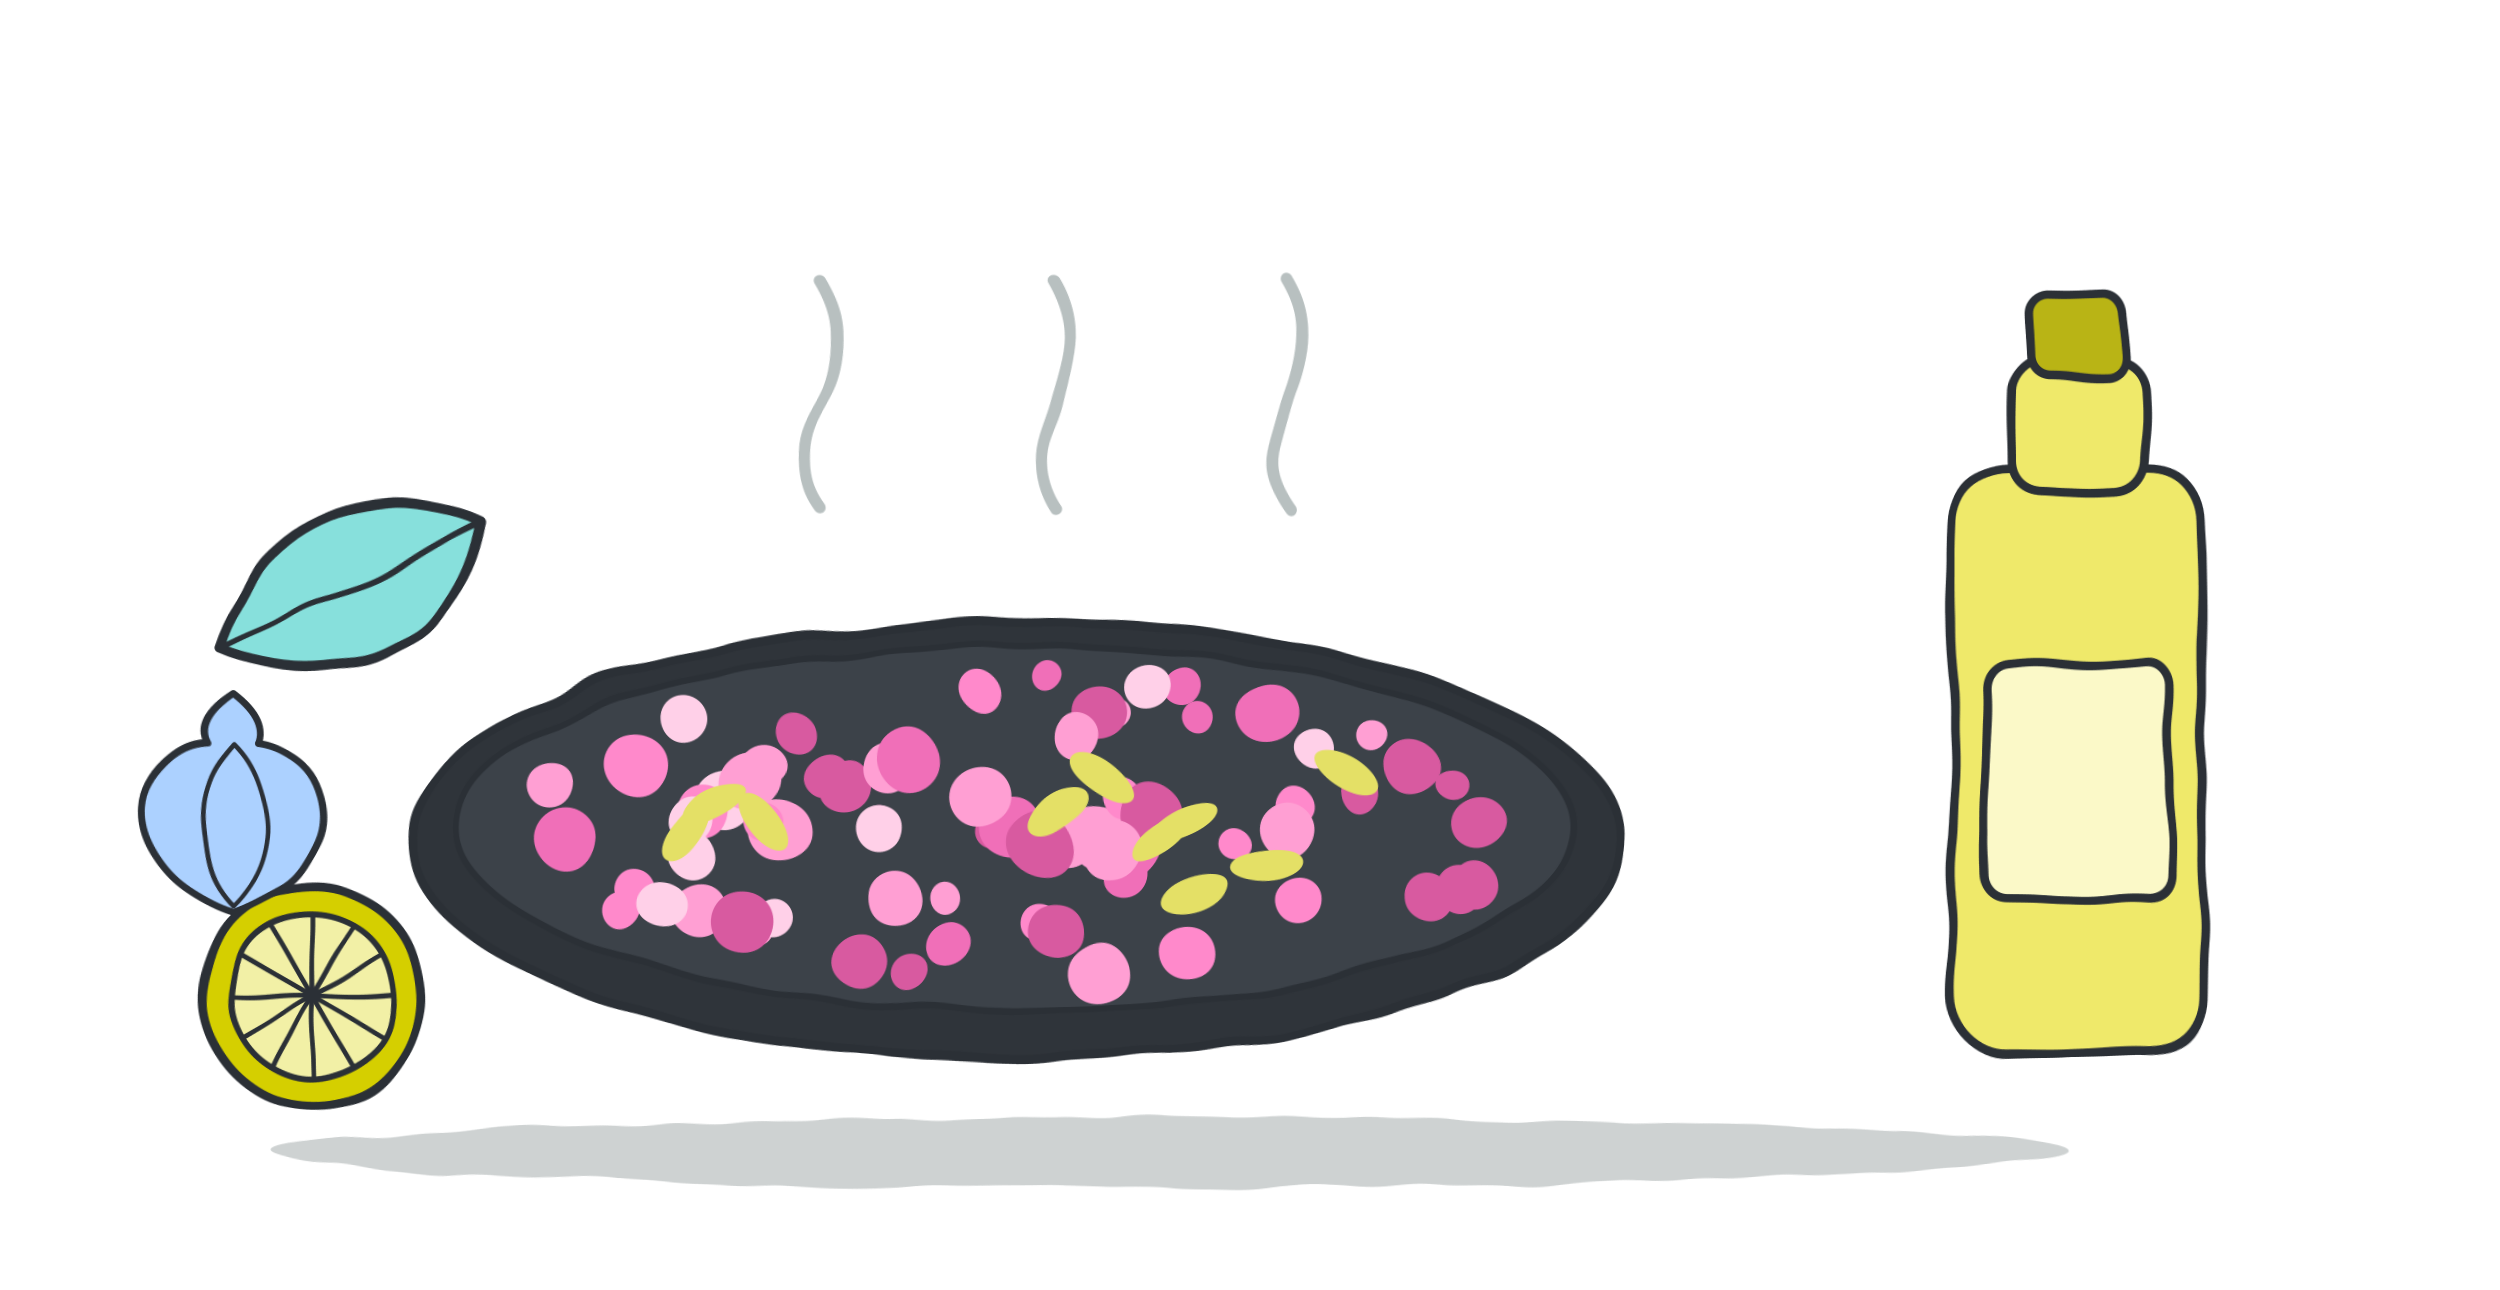
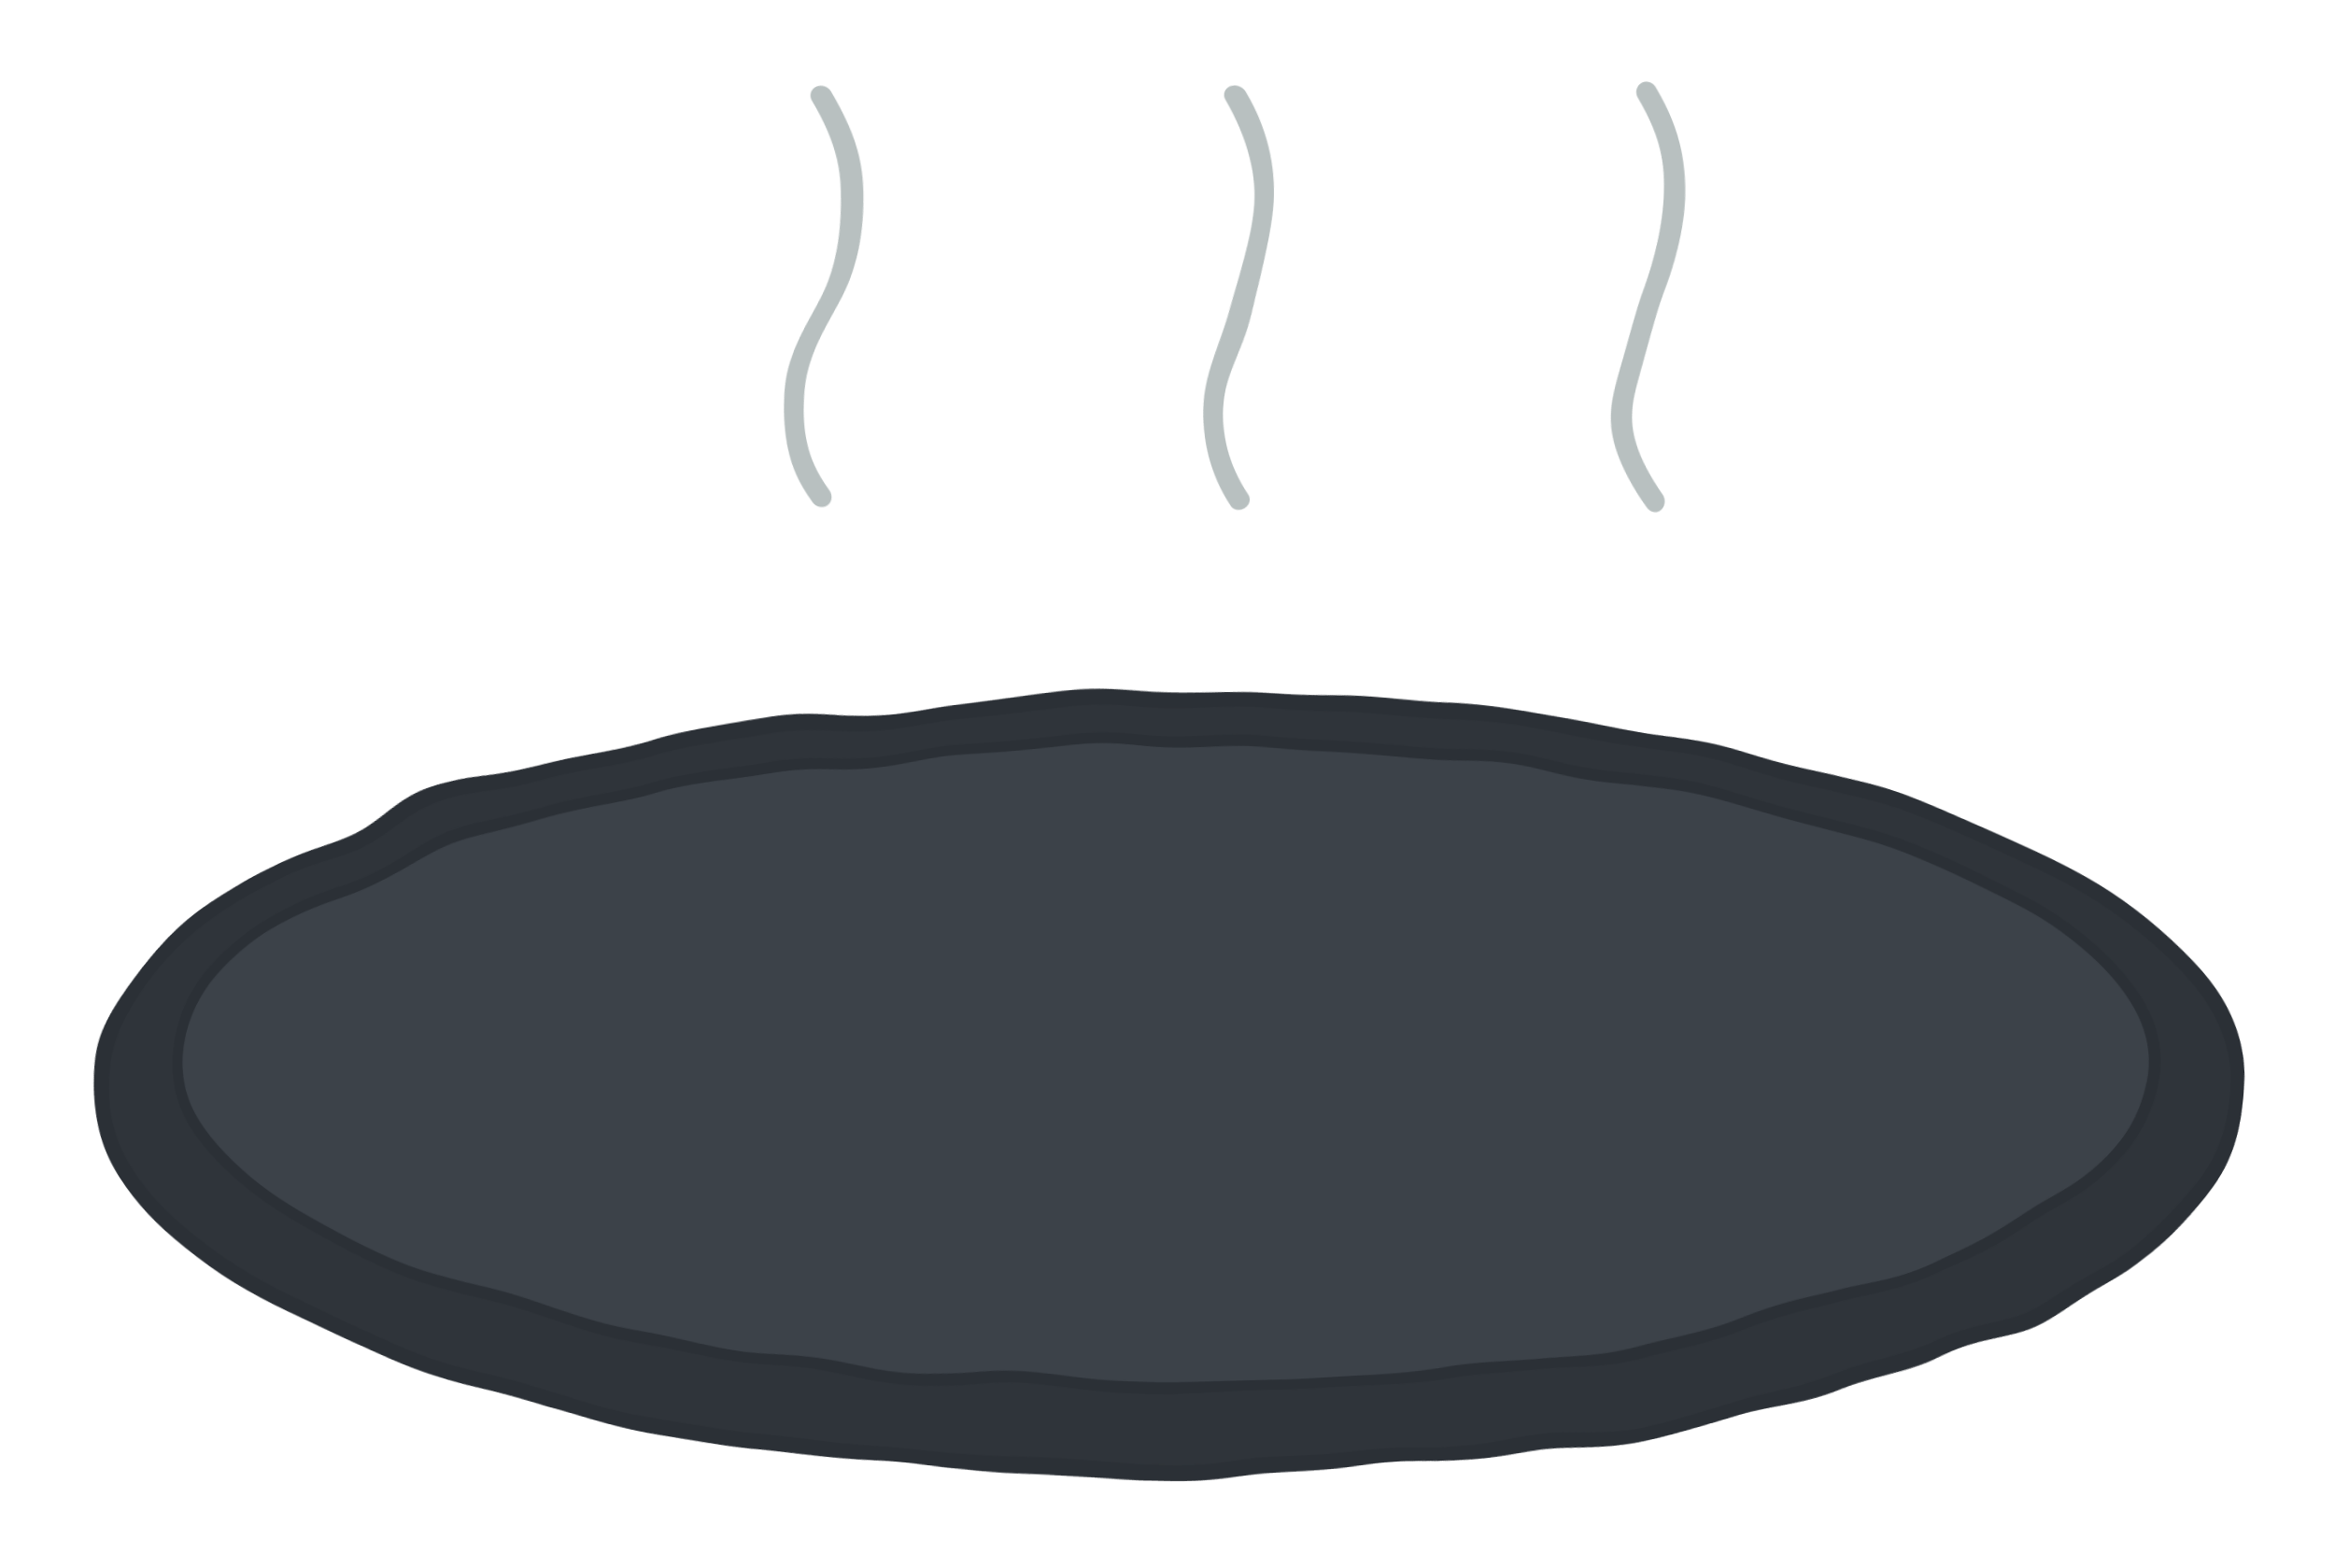
- <svg xmlns="http://www.w3.org/2000/svg" viewBox="0 0 640 330" fill="none">
+ <svg xmlns="http://www.w3.org/2000/svg" viewBox="91 58 338 227" fill="none">
  <style>
.steam{animation:steam 2.6s ease-in-out infinite;transform-box:fill-box;transform-origin:50% 100%}
.steam2{animation-delay:.8s}.steam3{animation-delay:1.6s}
@keyframes steam{0%{opacity:0;transform:translateY(14px) scaleY(.8)}40%{opacity:.9}100%{opacity:0;transform:translateY(-18px) scaleY(1.15)}}
.toss{animation:toss 1.1s ease-in-out infinite;transform-box:fill-box;transform-origin:50% 100%}
@keyframes toss{0%,100%{transform:translateY(0) rotate(0)}50%{transform:translateY(-9px) rotate(2deg)}}
.whirl{animation:whirl 1.2s ease-in-out infinite;transform-box:fill-box;transform-origin:50% 50%}
@keyframes whirl{0%,100%{transform:translateX(-7px) skewX(-4deg)}50%{transform:translateX(7px) skewX(4deg)}}
.bob{animation:bob 2.2s ease-in-out infinite;transform-box:fill-box;transform-origin:50% 100%}
@keyframes bob{0%,100%{transform:translateY(0) rotate(-3deg)}50%{transform:translateY(-8px) rotate(3deg)}}
.sway{animation:sway 3s ease-in-out infinite;transform-box:fill-box;transform-origin:0% 100%}
@keyframes sway{0%,100%{transform:rotate(-3deg)}50%{transform:rotate(4deg)}}
@media (prefers-reduced-motion:reduce){*{animation:none!important}}
</style>
  <defs>
    <filter id="paper" x="-5%" y="-5%" width="110%" height="110%">
      <feTurbulence type="fractalNoise" baseFrequency="0.035" numOctaves="2" seed="3" result="n" />
      <feDisplacementMap in="SourceGraphic" in2="n" scale="4" />
    </filter>
    <filter id="grain">
      <feTurbulence type="fractalNoise" baseFrequency="0.9" numOctaves="2" seed="8" />
      <feColorMatrix values="0 0 0 0 0.45  0 0 0 0 0.35  0 0 0 0 0.28  0 0 0 0.10 0" />
      <feComposite in2="SourceGraphic" operator="in" />
    </filter>
  </defs>
  <g filter="url(#paper)" stroke="#2b3036" stroke-width="2.2" stroke-linecap="round" stroke-linejoin="round">
-     <ellipse cx="300" cy="295" rx="230" ry="9" fill="#ced2d2" stroke="none" />
    <ellipse cx="260" cy="215" rx="155.0" ry="55.8" fill="#2f343a" />
    <ellipse cx="260" cy="212" rx="143.0" ry="46.8" fill="#3c4249" stroke-width="1.6" />
-     <g class="toss">
-       <circle cx="272" cy="213" r="8" fill="#ff9fd3" stroke="none" />
-       <circle cx="145" cy="215" r="8" fill="#f06fb8" stroke="none" />
-       <circle cx="281" cy="214" r="8" fill="#ff9fd3" stroke="none" />
-       <circle cx="242" cy="230" r="4" fill="#ff9fd3" stroke="none" />
-       <circle cx="331" cy="206" r="5" fill="#ff89cb" stroke="none" />
-       <circle cx="179" cy="233" r="7" fill="#ff9fd3" stroke="none" />
-       <circle cx="366" cy="230" r="6" fill="#d85aa0" stroke="none" />
-       <circle cx="329" cy="212" r="7" fill="#ff9fd3" stroke="none" />
-       <circle cx="175" cy="184" r="6" fill="#ffd0e8" stroke="none" />
-       <circle cx="163" cy="228" r="5" fill="#ff89cb" stroke="none" />
-       <circle cx="287" cy="204" r="5" fill="#ff89cb" stroke="none" />
-       <circle cx="200" cy="213" r="8" fill="#ff9fd3" stroke="none" />
-       <circle cx="259" cy="211" r="6" fill="#ff9fd3" stroke="none" />
-       <circle cx="186" cy="205" r="8" fill="#ffd0e8" stroke="none" />
-       <circle cx="180" cy="208" r="7" fill="#ff89cb" stroke="none" />
-       <circle cx="194" cy="238" r="4" fill="#ff9fd3" stroke="none" />
-       <circle cx="216" cy="201" r="7" fill="#d85aa0" stroke="none" />
-       <circle cx="220" cy="246" r="7" fill="#d85aa0" stroke="none" />
-       <circle cx="211" cy="198" r="6" fill="#d85aa0" stroke="none" />
-       <circle cx="198" cy="235" r="5" fill="#ffd0e8" stroke="none" />
-       <circle cx="289" cy="217" r="8" fill="#f06fb8" stroke="none" />
-       <circle cx="233" cy="249" r="5" fill="#d85aa0" stroke="none" />
-       <circle cx="286" cy="183" r="4" fill="#ff9fd3" stroke="none" />
-       <circle cx="160" cy="234" r="5" fill="#ff89cb" stroke="none" />
-       <circle cx="227" cy="197" r="6" fill="#ff9fd3" stroke="none" />
-       <circle cx="195" cy="197" r="4" fill="#ff89cb" stroke="none" />
-       <circle cx="303" cy="176" r="5" fill="#f06fb8" stroke="none" />
-       <circle cx="192" cy="200" r="8" fill="#ff9fd3" stroke="none" />
-       <circle cx="268" cy="173" r="4" fill="#f06fb8" stroke="none" />
-       <circle cx="203" cy="187" r="5" fill="#d85aa0" stroke="none" />
-       <circle cx="282" cy="183" r="7" fill="#d85aa0" stroke="none" />
-       <circle cx="266" cy="236" r="5" fill="#ff89cb" stroke="none" />
-       <circle cx="190" cy="236" r="8" fill="#d85aa0" stroke="none" />
-       <circle cx="379" cy="211" r="7" fill="#d85aa0" stroke="none" />
-       <circle cx="170" cy="232" r="6" fill="#ffd0e8" stroke="none" />
-       <circle cx="255" cy="213" r="5" fill="#d85aa0" stroke="none" />
-       <circle cx="177" cy="219" r="6" fill="#ffd0e8" stroke="none" />
-       <circle cx="348" cy="203" r="5" fill="#d85aa0" stroke="none" />
-       <circle cx="374" cy="228" r="6" fill="#d85aa0" stroke="none" />
-       <circle cx="294" cy="176" r="6" fill="#ffd0e8" stroke="none" />
-       <circle cx="281" cy="249" r="8" fill="#ff9fd3" stroke="none" />
-       <circle cx="288" cy="224" r="6" fill="#f06fb8" stroke="none" />
-       <circle cx="294" cy="208" r="8" fill="#d85aa0" stroke="none" />
-       <circle cx="141" cy="201" r="6" fill="#ff9fd3" stroke="none" />
-       <circle cx="225" cy="210" r="4" fill="#f06fb8" stroke="none" />
-       <circle cx="316" cy="216" r="4" fill="#ff89cb" stroke="none" />
-       <circle cx="378" cy="227" r="6" fill="#d85aa0" stroke="none" />
-       <circle cx="337" cy="192" r="5" fill="#ffd0e8" stroke="none" />
-       <circle cx="372" cy="201" r="4" fill="#d85aa0" stroke="none" />
-       <circle cx="259" cy="212" r="8" fill="#f06fb8" stroke="none" />
-       <circle cx="225" cy="212" r="6" fill="#ffd0e8" stroke="none" />
-       <circle cx="196" cy="211" r="5" fill="#ff89cb" stroke="none" />
-       <circle cx="177" cy="210" r="6" fill="#ffd0e8" stroke="none" />
-       <circle cx="229" cy="230" r="7" fill="#ff9fd3" stroke="none" />
-       <circle cx="243" cy="242" r="6" fill="#f06fb8" stroke="none" />
-       <circle cx="284" cy="217" r="8" fill="#ff9fd3" stroke="none" />
-       <circle cx="270" cy="238" r="7" fill="#d85aa0" stroke="none" />
-       <circle cx="304" cy="244" r="7" fill="#ff89cb" stroke="none" />
-       <circle cx="325" cy="183" r="8" fill="#f06fb8" stroke="none" />
-       <circle cx="332" cy="230" r="6" fill="#ff89cb" stroke="none" />
-       <circle cx="362" cy="197" r="7" fill="#d85aa0" stroke="none" />
-       <circle cx="251" cy="177" r="5" fill="#ff89cb" stroke="none" />
-       <circle cx="163" cy="196" r="8" fill="#ff89cb" stroke="none" />
-       <circle cx="276" cy="189" r="6" fill="#ff9fd3" stroke="none" />
-       <circle cx="352" cy="189" r="4" fill="#ff9fd3" stroke="none" />
-       <circle cx="195" cy="196" r="6" fill="#ff9fd3" stroke="none" />
-       <circle cx="266" cy="216" r="8" fill="#d85aa0" stroke="none" />
-       <circle cx="307" cy="184" r="4" fill="#f06fb8" stroke="none" />
-       <circle cx="233" cy="195" r="8" fill="#f06fb8" stroke="none" />
-       <circle cx="251" cy="204" r="8" fill="#ff9fd3" stroke="none" />
-       <ellipse cx="183" cy="206" rx="9" ry="4" transform="rotate(-25 183 206)" fill="#e4e066" stroke="none" />
-       <ellipse cx="282" cy="199" rx="9" ry="4" transform="rotate(33 282 199)" fill="#e4e066" stroke="none" />
-       <ellipse cx="345" cy="198" rx="9" ry="4" transform="rotate(29 345 198)" fill="#e4e066" stroke="none" />
-       <ellipse cx="196" cy="211" rx="9" ry="4" transform="rotate(53 196 211)" fill="#e4e066" stroke="none" />
-       <ellipse cx="303" cy="210" rx="9" ry="4" transform="rotate(-22 303 210)" fill="#e4e066" stroke="none" />
-       <ellipse cx="324" cy="221" rx="9" ry="4" transform="rotate(-9 324 221)" fill="#e4e066" stroke="none" />
-       <ellipse cx="176" cy="213" rx="9" ry="4" transform="rotate(-52 176 213)" fill="#e4e066" stroke="none" />
-       <ellipse cx="306" cy="229" rx="9" ry="4" transform="rotate(-22 306 229)" fill="#e4e066" stroke="none" />
-       <ellipse cx="271" cy="208" rx="9" ry="4" transform="rotate(-34 271 208)" fill="#e4e066" stroke="none" />
-       <ellipse cx="297" cy="214" rx="9" ry="4" transform="rotate(-38 297 214)" fill="#e4e066" stroke="none" />
-     </g>
-     <rect x="500" y="120" width="64" height="150" rx="14" fill="#efe96a" />
-     <rect x="515" y="92" width="34" height="34" rx="8" fill="#efe96a" />
-     <rect x="520" y="76" width="24" height="20" rx="5" fill="#b9b415" />
-     <rect x="508" y="170" width="48" height="60" rx="6" fill="#fbf9c8" />
-     <g transform="translate(80 255) scale(1.0)">
-       <ellipse cx="0" cy="0" rx="28" ry="28" fill="#d5cf00" />
-       <ellipse cx="0" cy="0" rx="21" ry="21" fill="#f2f0a6" stroke-width="1.5" />
-       <line x1="-21.0" y1="-0.0" x2="21.0" y2="0.0" stroke-width="1.2" />
-       <line x1="-18.2" y1="-10.5" x2="18.2" y2="10.5" stroke-width="1.2" />
-       <line x1="-10.5" y1="-18.2" x2="10.5" y2="18.2" stroke-width="1.2" />
-       <line x1="-0.0" y1="-21.0" x2="0.0" y2="21.0" stroke-width="1.2" />
-       <line x1="10.5" y1="-18.2" x2="-10.5" y2="18.2" stroke-width="1.2" />
-       <line x1="18.2" y1="-10.5" x2="-18.2" y2="10.5" stroke-width="1.2" />
-     </g>
-     <g transform="translate(90 150) rotate(-25) scale(1.1)">
-       <path d="M-34 0 C -14 -22 14 -22 34 0 C 14 22 -14 22 -34 0Z" fill="#87e0dc" />
-       <path d="M-34 0 L 34 0" fill="none" stroke-width="1.3" />
-     </g>
-     <g transform="translate(60 205) scale(0.8)">
-       <path d="M0 -34 C 8 -28 10 -22 8 -18 C 34 -14 40 22 0 36 C -40 22 -34 -14 -8 -18 C -10 -22 -8 -28 0 -34Z" fill="#acd1ff" />
-       <path d="M0 -18 C -14 -4 -14 20 0 34 M0 -18 C 14 -4 14 20 0 34" fill="none" stroke-width="1.5" />
-     </g>
    <path d="M210 130 C 196 110 224 96 210 72" fill="none" class="steam steam1" stroke="#b8c0c0" stroke-width="3" />
    <path d="M270 130 C 256 110 284 96 270 72" fill="none" class="steam steam2" stroke="#b8c0c0" stroke-width="3" />
    <path d="M330 130 C 316 110 344 96 330 72" fill="none" class="steam steam3" stroke="#b8c0c0" stroke-width="3" />
  </g>
</svg>
